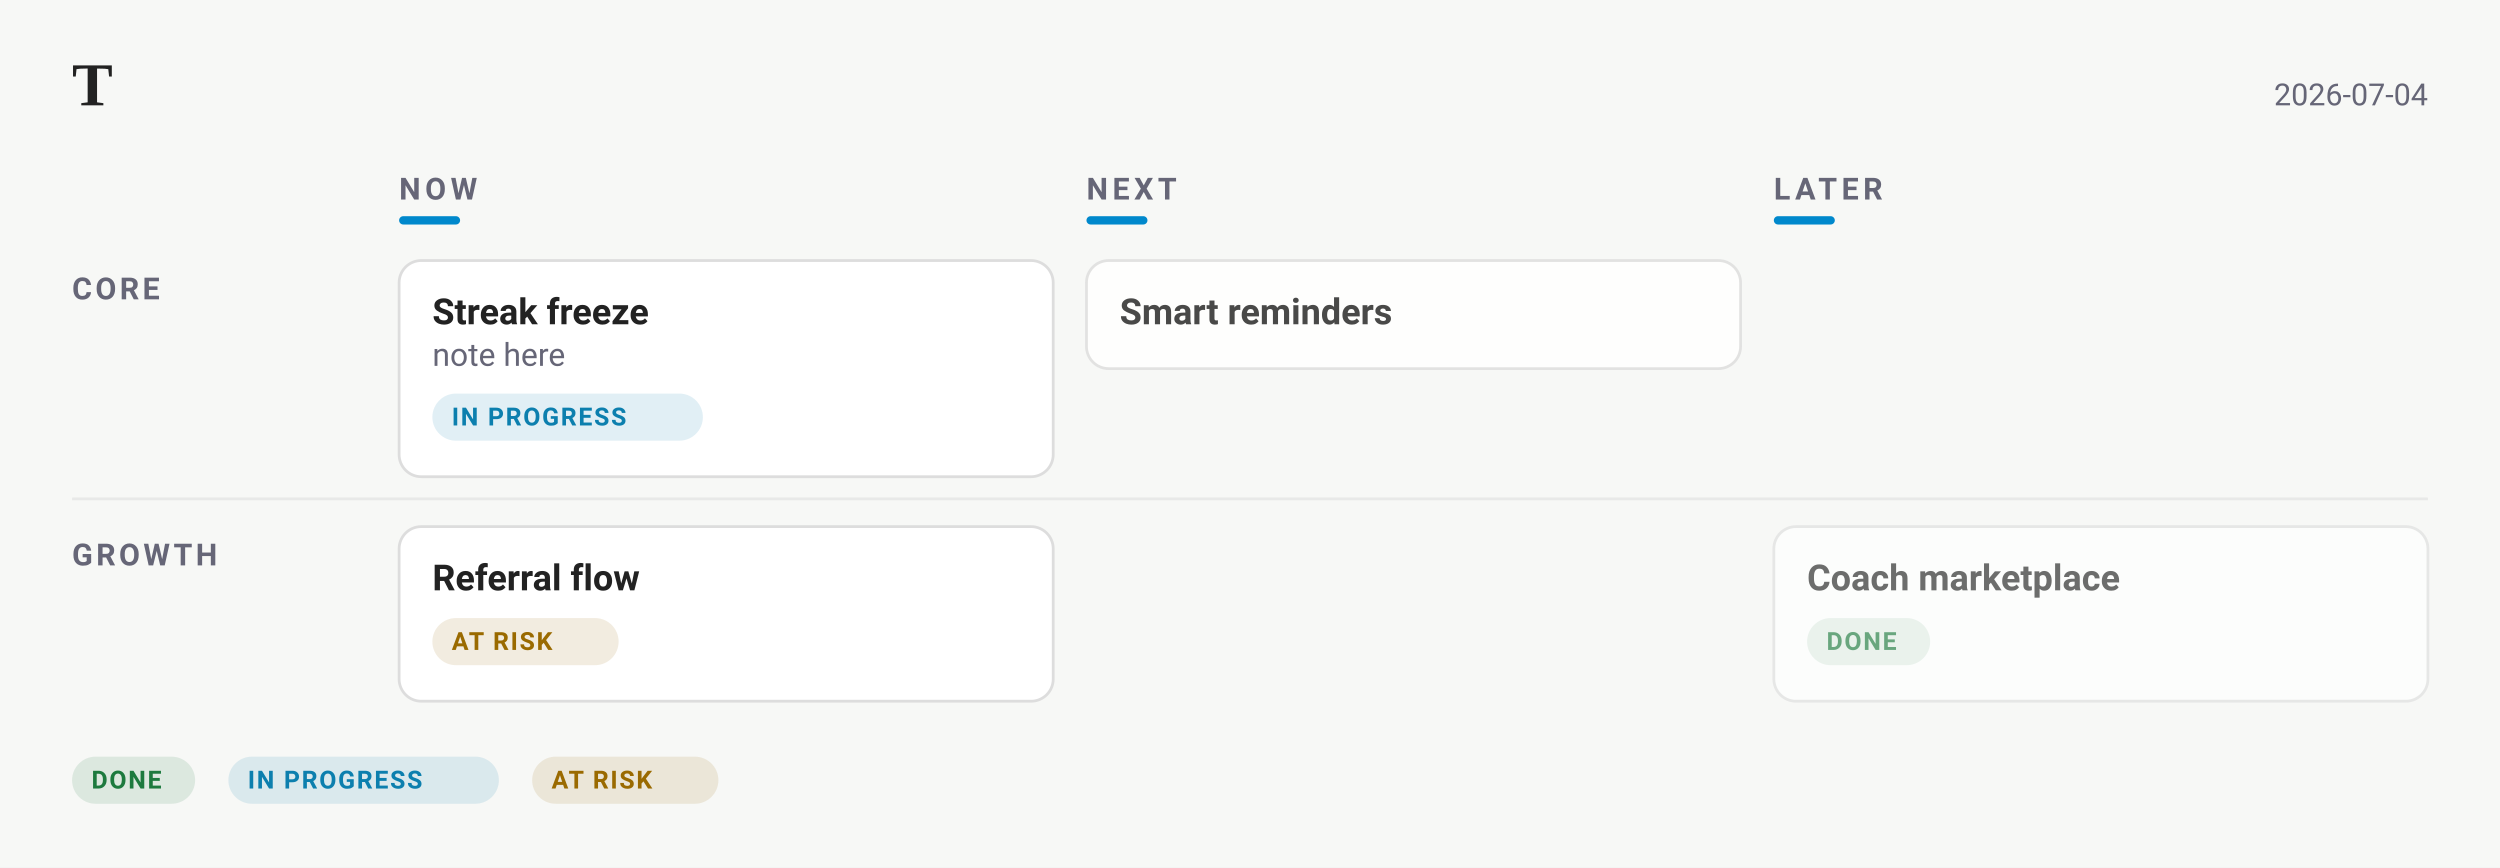
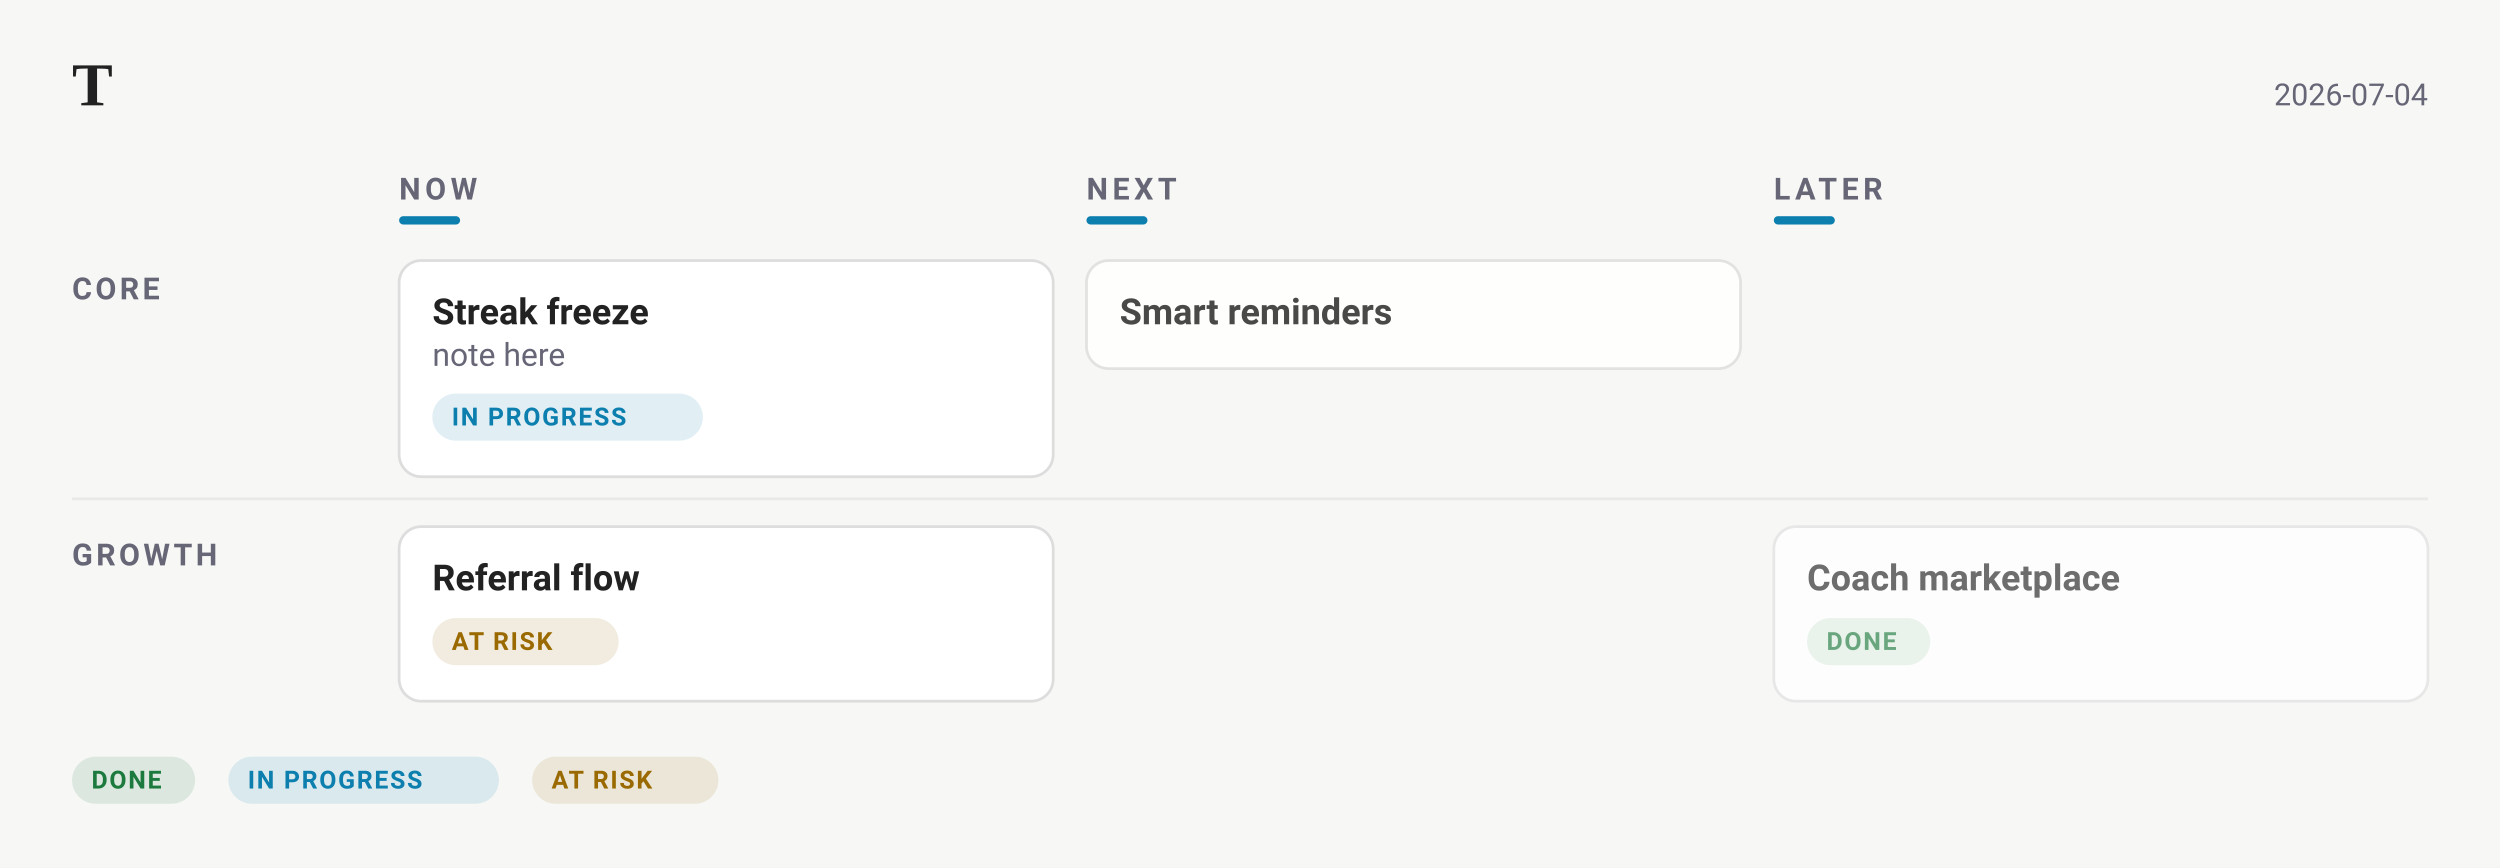
<svg xmlns="http://www.w3.org/2000/svg" width="902" height="313" viewBox="0 0 902 313" font-family="-apple-system, BlinkMacSystemFont, &quot;Segoe UI&quot;, Roboto, sans-serif">
  <rect width="902" height="313" fill="#f7f8f6" />
  <text x="26" y="38" font-family="Charter, Georgia, &quot;Times New Roman&quot;, serif" font-size="22" font-weight="700" fill="#222">T</text>
  <text x="876" y="38" text-anchor="end" font-size="11" fill="#667">2026-07-04</text>
  <text x="144" y="72" font-size="11" font-weight="600" letter-spacing="1.6" fill="#667">NOW</text>
-   <rect x="144" y="78" width="22" height="3" rx="1.5" fill="#08c" />
+   <rect x="144" y="78" width="22" height="3" rx="1.5" fill="#0C7FAE" />
  <text x="392" y="72" font-size="11" font-weight="600" letter-spacing="1.6" fill="#667">NEXT</text>
-   <rect x="392" y="78" width="22" height="3" rx="1.5" fill="#08c" />
+   <rect x="392" y="78" width="22" height="3" rx="1.5" fill="#0C7FAE" />
  <text x="640" y="72" font-size="11" font-weight="600" letter-spacing="1.6" fill="#667">LATER</text>
-   <rect x="640" y="78" width="22" height="3" rx="1.5" fill="#08c" />
+   <rect x="640" y="78" width="22" height="3" rx="1.5" fill="#0C7FAE" />
  <text x="26" y="108" font-size="11" font-weight="600" letter-spacing="1.2" fill="#667">CORE</text>
  <g data-line="3" opacity="1.00">
    <rect x="144" y="94" width="236" height="78" rx="8" fill="#fff" stroke="#ddd" stroke-width="1" />
    <text x="156" y="117" font-size="13" font-weight="600" fill="#222">Streak freeze</text>
    <text x="156" y="132" font-size="11.5" fill="#667">note here</text>
    <rect x="156" y="142" width="97.6" height="17" rx="8.5" fill="#0C7FAE1F" />
    <text x="163" y="153.5" font-size="9" font-weight="600" letter-spacing="0.6" fill="#0C7FAE">IN PROGRESS</text>
  </g>
  <g data-line="6" opacity="0.82">
    <rect x="392" y="94" width="236" height="39" rx="8" fill="#fff" stroke="#ddd" stroke-width="1" />
    <text x="404" y="117" font-size="13" font-weight="600" fill="#222">Smart reminders</text>
  </g>
  <line x1="26" y1="180" x2="876" y2="180" stroke="#ddd" stroke-width="1" opacity="0.55" />
  <text x="26" y="204" font-size="11" font-weight="600" letter-spacing="1.2" fill="#667">GROWTH</text>
  <g data-line="4" opacity="1.00">
    <rect x="144" y="190" width="236" height="63" rx="8" fill="#fff" stroke="#ddd" stroke-width="1" />
    <text x="156" y="213" font-size="13" font-weight="600" fill="#222">Referral flow</text>
    <rect x="156" y="223" width="67.2" height="17" rx="8.5" fill="#9A6A001F" />
    <text x="163" y="234.5" font-size="9" font-weight="600" letter-spacing="0.6" fill="#9A6A00">AT RISK</text>
  </g>
  <g data-line="8" opacity="0.65">
    <rect x="640" y="190" width="236" height="63" rx="8" fill="#fff" stroke="#ddd" stroke-width="1" />
    <text x="652" y="213" font-size="13" font-weight="600" fill="#222">Coach marketplace</text>
    <rect x="652" y="223" width="44.4" height="17" rx="8.5" fill="#1D7A3E1F" />
    <text x="659" y="234.5" font-size="9" font-weight="600" letter-spacing="0.6" fill="#1D7A3E">DONE</text>
  </g>
  <rect x="26" y="273" width="44.4" height="17" rx="8.5" fill="#1D7A3E1F" />
  <text x="33" y="284.5" font-size="9" font-weight="600" letter-spacing="0.6" fill="#1D7A3E">DONE</text>
  <rect x="82.4" y="273" width="97.6" height="17" rx="8.5" fill="#0C7FAE1F" />
  <text x="89.4" y="284.5" font-size="9" font-weight="600" letter-spacing="0.6" fill="#0C7FAE">IN PROGRESS</text>
  <rect x="192" y="273" width="67.2" height="17" rx="8.5" fill="#9A6A001F" />
  <text x="199" y="284.5" font-size="9" font-weight="600" letter-spacing="0.6" fill="#9A6A00">AT RISK</text>
</svg>
